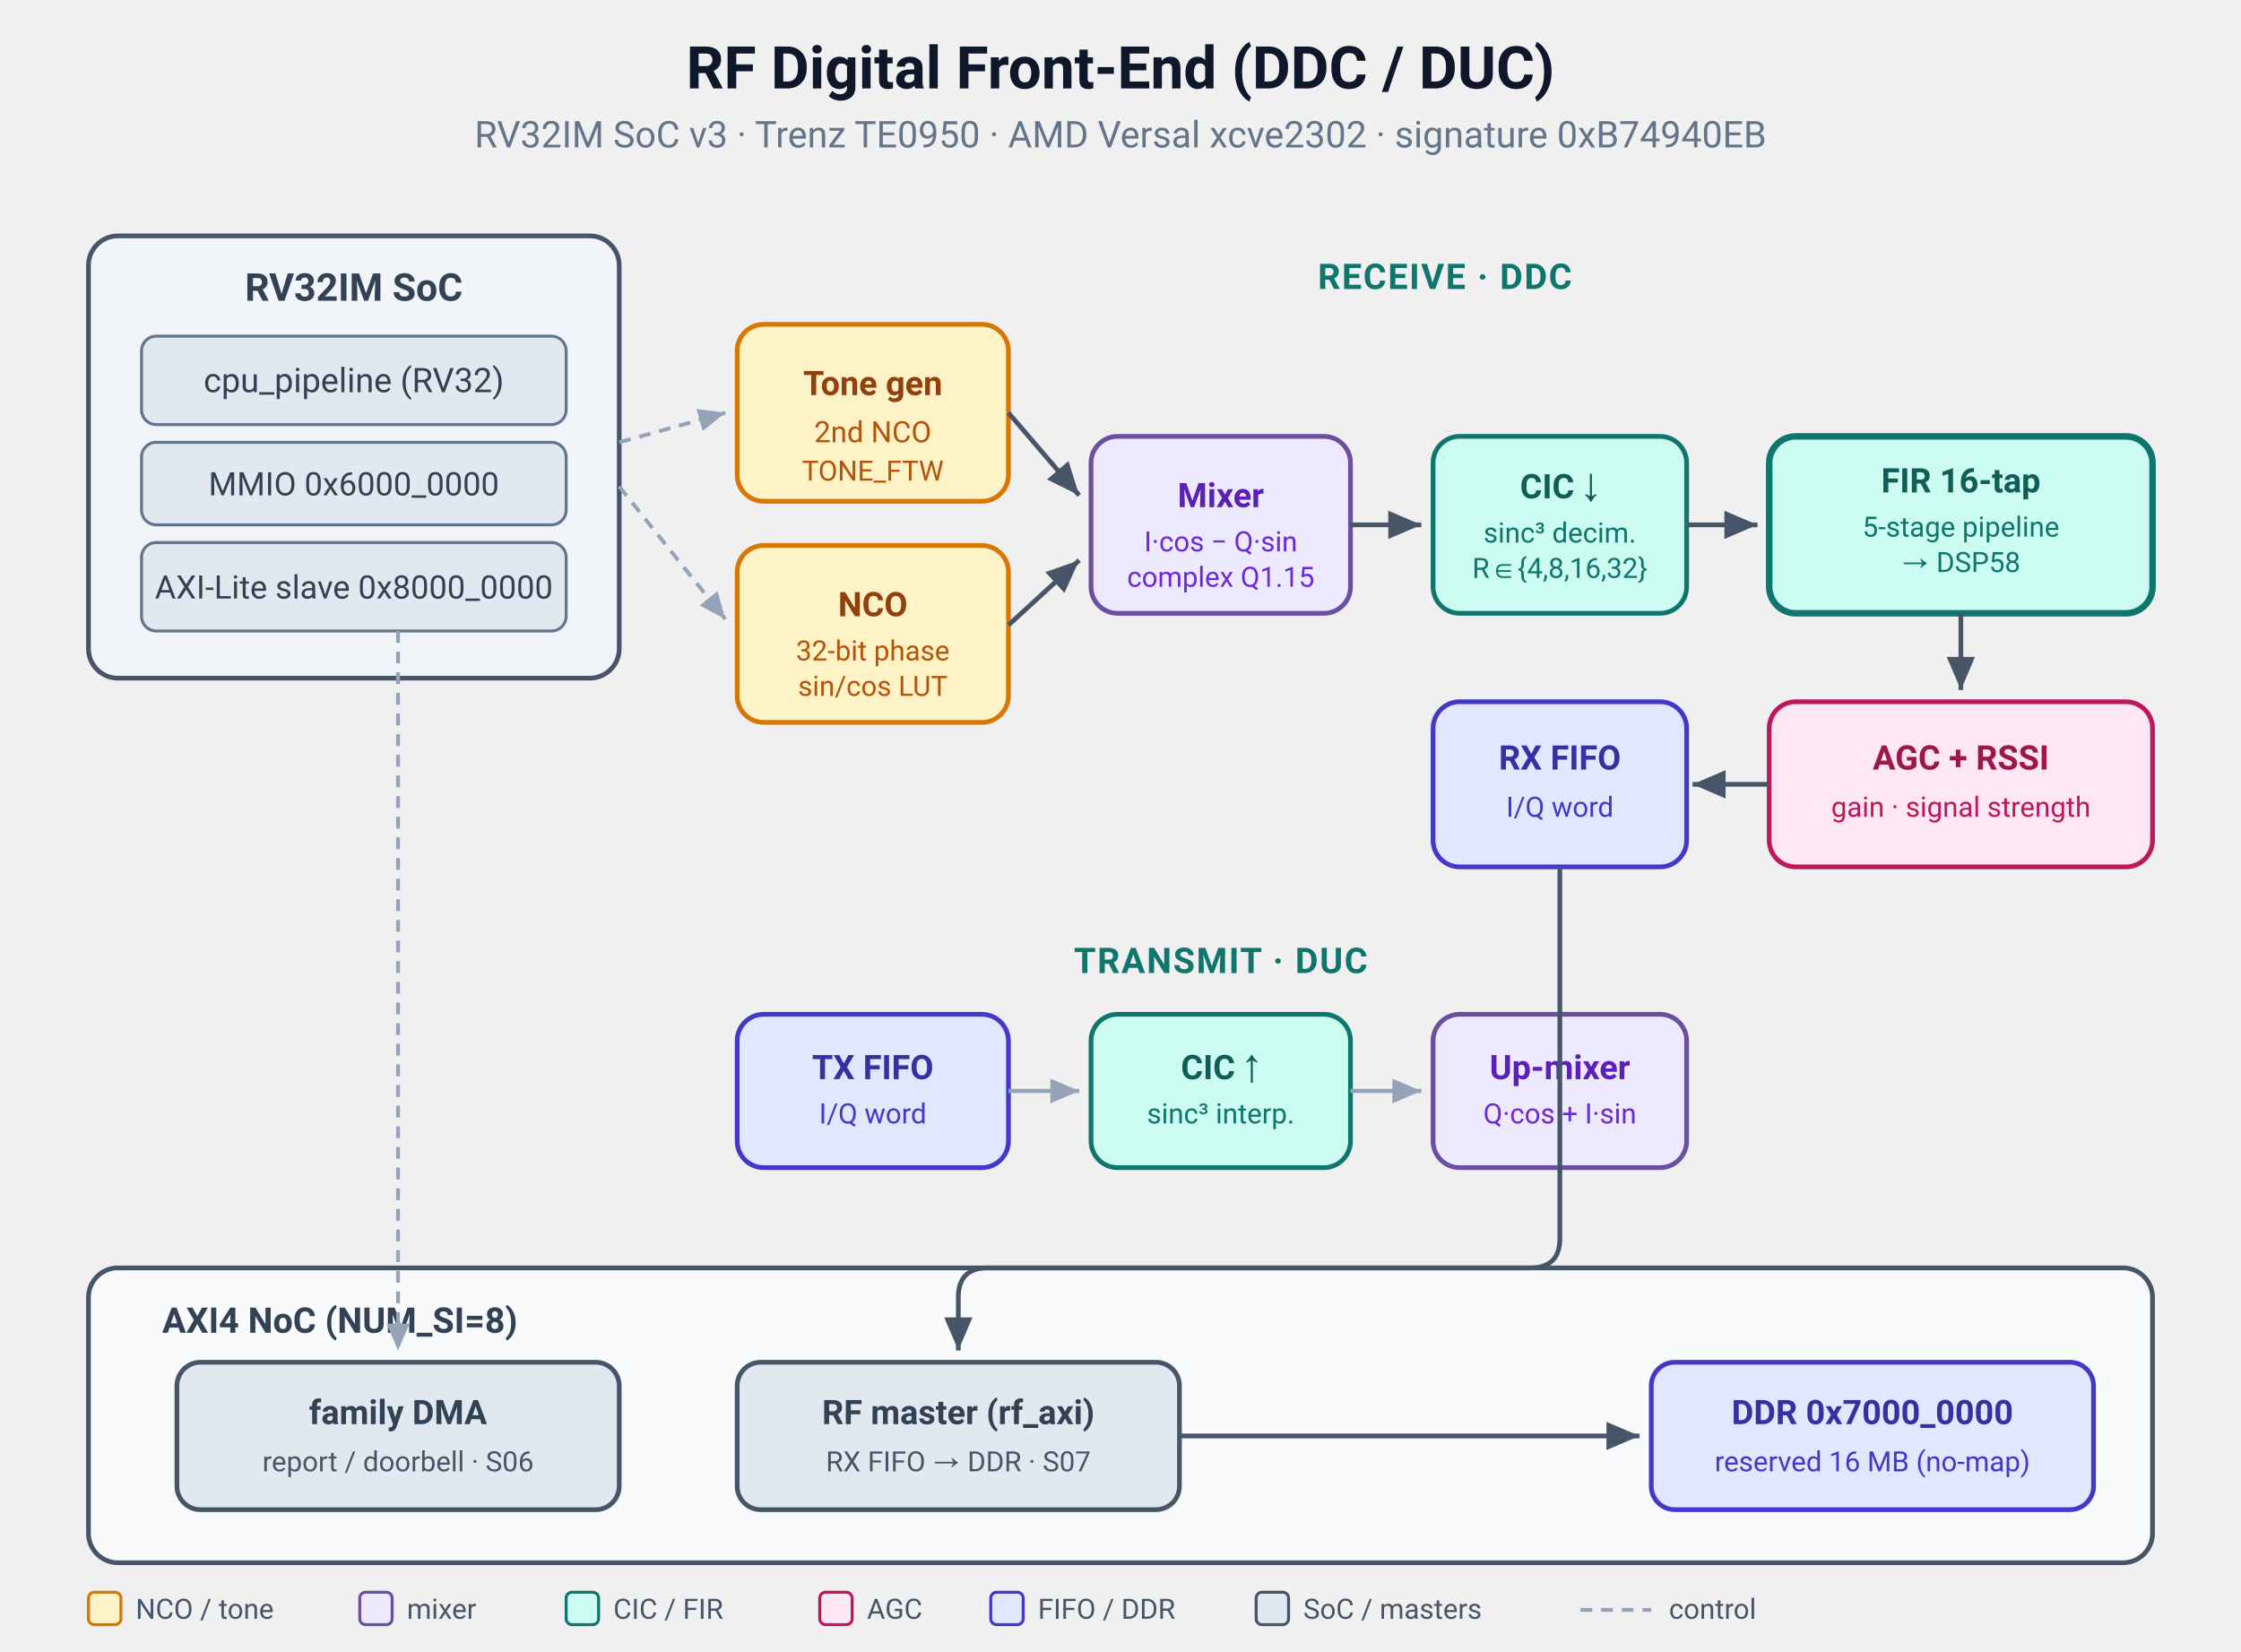
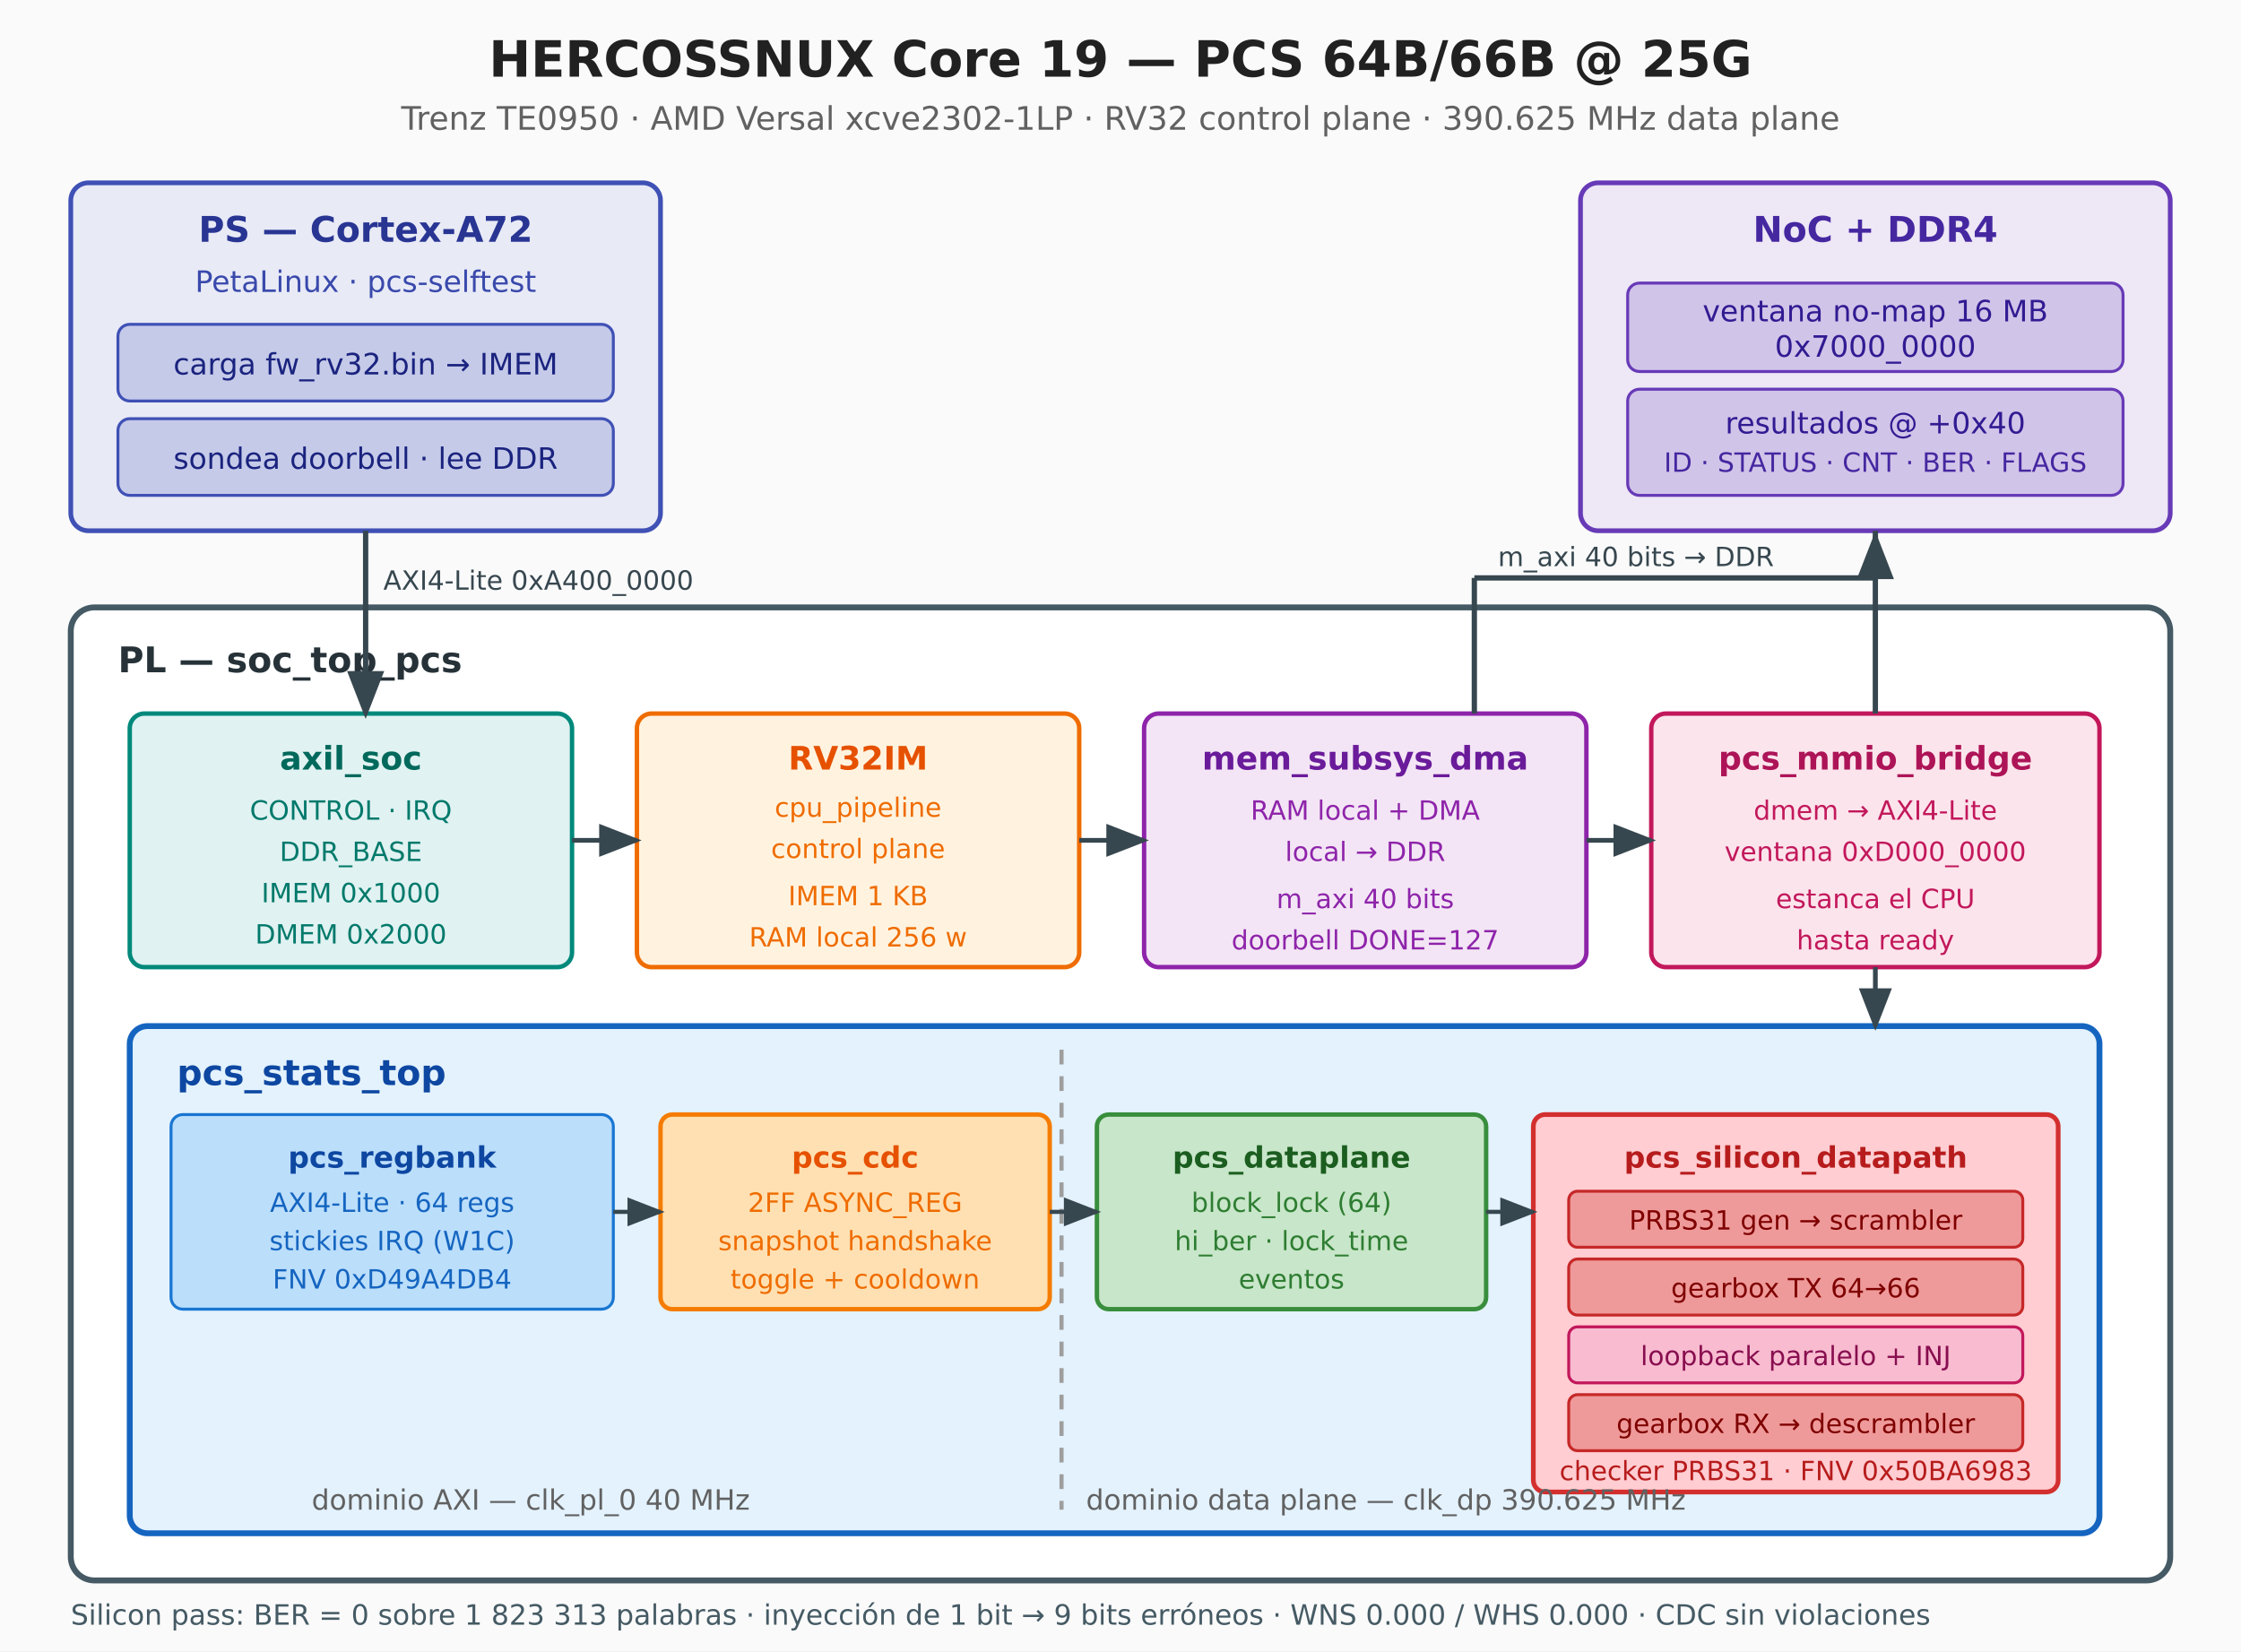
- <svg xmlns="http://www.w3.org/2000/svg" width="760" height="560" viewBox="0 0 760 560" font-family="'Segoe UI',Roboto,Helvetica,Arial,sans-serif">
+ <svg xmlns="http://www.w3.org/2000/svg" width="760" height="560" viewBox="0 0 760 560" font-family="DejaVu Sans, Helvetica, Arial, sans-serif">
  <defs>
-     <marker id="arrow" markerWidth="9" markerHeight="9" refX="7" refY="3" orient="auto" markerUnits="strokeWidth">
-       <path d="M0,0 L7,3 L0,6 Z" fill="#475569" />
+     <marker id="ar" markerWidth="9" markerHeight="7" refX="8" refY="3.5" orient="auto">
+       <polygon points="0 0, 9 3.5, 0 7" fill="#37474f" />
    </marker>
-     <marker id="arrowlight" markerWidth="9" markerHeight="9" refX="7" refY="3" orient="auto" markerUnits="strokeWidth">
-       <path d="M0,0 L7,3 L0,6 Z" fill="#94a3b8" />
+     <marker id="arw" markerWidth="9" markerHeight="7" refX="8" refY="3.5" orient="auto">
+       <polygon points="0 0, 9 3.5, 0 7" fill="#ffffff" />
    </marker>
  </defs>
-   <text x="380" y="30" text-anchor="middle" font-size="20" font-weight="700" fill="#0f172a">RF Digital Front-End (DDC / DUC)</text>
-   <text x="380" y="50" text-anchor="middle" font-size="12.5" fill="#64748b">RV32IM SoC v3 · Trenz TE0950 · AMD Versal xcve2302 · signature 0xB74940EB</text>
-   <rect x="30" y="80" width="180" height="150" rx="10" fill="#f1f5f9" stroke="#475569" stroke-width="1.6" />
-   <text x="120" y="102" text-anchor="middle" font-size="13" font-weight="700" fill="#334155">RV32IM SoC</text>
-   <rect x="48" y="114" width="144" height="30" rx="5" fill="#e2e8f0" stroke="#64748b" stroke-width="1" />
-   <text x="120" y="133" text-anchor="middle" font-size="11.5" fill="#334155">cpu_pipeline (RV32)</text>
-   <rect x="48" y="150" width="144" height="28" rx="5" fill="#e2e8f0" stroke="#64748b" stroke-width="1" />
-   <text x="120" y="168" text-anchor="middle" font-size="11" fill="#334155">MMIO 0x6000_0000</text>
-   <rect x="48" y="184" width="144" height="30" rx="5" fill="#e2e8f0" stroke="#64748b" stroke-width="1" />
-   <text x="120" y="203" text-anchor="middle" font-size="11" fill="#334155">AXI-Lite slave 0x8000_0000</text>
-   <text x="490" y="98" text-anchor="middle" font-size="12" font-weight="700" fill="#0f766e" letter-spacing="0.5">RECEIVE  ·  DDC</text>
-   <rect x="250" y="110" width="92" height="60" rx="9" fill="#fef3c7" stroke="#d97706" stroke-width="1.6" />
-   <text x="296" y="134" text-anchor="middle" font-size="11.5" font-weight="700" fill="#92400e">Tone gen</text>
-   <text x="296" y="150" text-anchor="middle" font-size="10" fill="#b45309">2nd NCO</text>
-   <text x="296" y="163" text-anchor="middle" font-size="9.5" fill="#b45309">TONE_FTW</text>
-   <rect x="250" y="185" width="92" height="60" rx="9" fill="#fef3c7" stroke="#d97706" stroke-width="1.6" />
-   <text x="296" y="209" text-anchor="middle" font-size="11.5" font-weight="700" fill="#92400e">NCO</text>
-   <text x="296" y="224" text-anchor="middle" font-size="9.5" fill="#b45309">32-bit phase</text>
-   <text x="296" y="236" text-anchor="middle" font-size="9.5" fill="#b45309">sin/cos LUT</text>
-   <rect x="370" y="148" width="88" height="60" rx="9" fill="#ede9fe" stroke="#6b4fa0" stroke-width="1.6" />
-   <text x="414" y="172" text-anchor="middle" font-size="11.5" font-weight="700" fill="#5b21b6">Mixer</text>
-   <text x="414" y="187" text-anchor="middle" font-size="9.5" fill="#6d28d9">I·cos − Q·sin</text>
-   <text x="414" y="199" text-anchor="middle" font-size="9.5" fill="#6d28d9">complex Q1.15</text>
-   <rect x="486" y="148" width="86" height="60" rx="9" fill="#ccfbf1" stroke="#0f766e" stroke-width="1.6" />
-   <text x="529" y="169" text-anchor="middle" font-size="11.5" font-weight="700" fill="#115e59">CIC ↓</text>
-   <text x="529" y="184" text-anchor="middle" font-size="9.5" fill="#0f766e">sinc³ decim.</text>
-   <text x="529" y="196" text-anchor="middle" font-size="9.5" fill="#0f766e">R∈{4,8,16,32}</text>
-   <rect x="600" y="148" width="130" height="60" rx="9" fill="#ccfbf1" stroke="#0f766e" stroke-width="2.2" />
-   <text x="665" y="167" text-anchor="middle" font-size="11.5" font-weight="700" fill="#115e59">FIR 16-tap</text>
-   <text x="665" y="182" text-anchor="middle" font-size="9.5" fill="#0f766e">5-stage pipeline</text>
-   <text x="665" y="194" text-anchor="middle" font-size="9.5" fill="#0f766e">→ DSP58</text>
-   <rect x="600" y="238" width="130" height="56" rx="9" fill="#fce7f3" stroke="#be185d" stroke-width="1.6" />
-   <text x="665" y="261" text-anchor="middle" font-size="11.5" font-weight="700" fill="#9d174d">AGC + RSSI</text>
-   <text x="665" y="277" text-anchor="middle" font-size="9.5" fill="#be185d">gain · signal strength</text>
-   <rect x="486" y="238" width="86" height="56" rx="9" fill="#e0e7ff" stroke="#4338ca" stroke-width="1.6" />
-   <text x="529" y="261" text-anchor="middle" font-size="11.5" font-weight="700" fill="#3730a3">RX FIFO</text>
-   <text x="529" y="277" text-anchor="middle" font-size="9.5" fill="#4338ca">I/Q word</text>
-   <text x="414" y="330" text-anchor="middle" font-size="12" font-weight="700" fill="#0f766e" letter-spacing="0.5">TRANSMIT  ·  DUC</text>
-   <rect x="250" y="344" width="92" height="52" rx="9" fill="#e0e7ff" stroke="#4338ca" stroke-width="1.6" />
-   <text x="296" y="366" text-anchor="middle" font-size="11.5" font-weight="700" fill="#3730a3">TX FIFO</text>
-   <text x="296" y="381" text-anchor="middle" font-size="9.5" fill="#4338ca">I/Q word</text>
-   <rect x="370" y="344" width="88" height="52" rx="9" fill="#ccfbf1" stroke="#0f766e" stroke-width="1.6" />
-   <text x="414" y="366" text-anchor="middle" font-size="11.5" font-weight="700" fill="#115e59">CIC ↑</text>
-   <text x="414" y="381" text-anchor="middle" font-size="9.5" fill="#0f766e">sinc³ interp.</text>
-   <rect x="486" y="344" width="86" height="52" rx="9" fill="#ede9fe" stroke="#6b4fa0" stroke-width="1.6" />
-   <text x="529" y="366" text-anchor="middle" font-size="11.5" font-weight="700" fill="#5b21b6">Up-mixer</text>
-   <text x="529" y="381" text-anchor="middle" font-size="9.5" fill="#6d28d9">Q·cos + I·sin</text>
-   <rect x="30" y="430" width="700" height="100" rx="10" fill="#f8fafc" stroke="#475569" stroke-width="1.6" />
-   <text x="55" y="452" font-size="12" font-weight="700" fill="#334155">AXI4 NoC (NUM_SI=8)</text>
-   <rect x="250" y="462" width="150" height="50" rx="8" fill="#e2e8f0" stroke="#475569" stroke-width="1.6" />
-   <text x="325" y="483" text-anchor="middle" font-size="11.5" font-weight="700" fill="#334155">RF master (rf_axi)</text>
-   <text x="325" y="499" text-anchor="middle" font-size="9.5" fill="#475569">RX FIFO → DDR · S07</text>
-   <rect x="60" y="462" width="150" height="50" rx="8" fill="#e2e8f0" stroke="#475569" stroke-width="1.6" />
-   <text x="135" y="483" text-anchor="middle" font-size="11.5" font-weight="700" fill="#334155">family DMA</text>
-   <text x="135" y="499" text-anchor="middle" font-size="9.5" fill="#475569">report / doorbell · S06</text>
-   <rect x="560" y="462" width="150" height="50" rx="8" fill="#e0e7ff" stroke="#4338ca" stroke-width="1.6" />
-   <text x="635" y="483" text-anchor="middle" font-size="11.5" font-weight="700" fill="#3730a3">DDR 0x7000_0000</text>
-   <text x="635" y="499" text-anchor="middle" font-size="9.5" fill="#4338ca">reserved 16 MB (no-map)</text>
-   <path d="M342,140 L366,168" fill="none" stroke="#475569" stroke-width="1.6" marker-end="url(#arrow)" />
-   <path d="M342,212 L366,190" fill="none" stroke="#475569" stroke-width="1.6" marker-end="url(#arrow)" />
-   <path d="M458,178 L482,178" fill="none" stroke="#475569" stroke-width="1.6" marker-end="url(#arrow)" />
-   <path d="M572,178 L596,178" fill="none" stroke="#475569" stroke-width="1.6" marker-end="url(#arrow)" />
-   <path d="M665,208 L665,234" fill="none" stroke="#475569" stroke-width="1.6" marker-end="url(#arrow)" />
-   <path d="M600,266 L574,266" fill="none" stroke="#475569" stroke-width="1.6" marker-end="url(#arrow)" />
-   <path d="M529,294 L529,420 Q529,430 519,430 L335,430 Q325,430 325,440 L325,458" fill="none" stroke="#475569" stroke-width="1.6" marker-end="url(#arrow)" />
-   <path d="M400,487 L556,487" fill="none" stroke="#475569" stroke-width="1.6" marker-end="url(#arrow)" />
-   <path d="M342,370 L366,370" fill="none" stroke="#94a3b8" stroke-width="1.4" marker-end="url(#arrowlight)" />
-   <path d="M458,370 L482,370" fill="none" stroke="#94a3b8" stroke-width="1.4" marker-end="url(#arrowlight)" />
-   <path d="M210,150 L246,140" fill="none" stroke="#94a3b8" stroke-width="1.3" stroke-dasharray="4 3" marker-end="url(#arrowlight)" />
-   <path d="M210,165 L246,210" fill="none" stroke="#94a3b8" stroke-width="1.3" stroke-dasharray="4 3" marker-end="url(#arrowlight)" />
-   <path d="M135,214 L135,458" fill="none" stroke="#94a3b8" stroke-width="1.3" stroke-dasharray="4 3" marker-end="url(#arrowlight)" />
-   <g font-size="9.5" fill="#475569">
-     <rect x="30" y="540" width="11" height="11" rx="2" fill="#fef3c7" stroke="#d97706" />
-     <text x="46" y="549">NCO / tone</text>
-     <rect x="122" y="540" width="11" height="11" rx="2" fill="#ede9fe" stroke="#6b4fa0" />
-     <text x="138" y="549">mixer</text>
-     <rect x="192" y="540" width="11" height="11" rx="2" fill="#ccfbf1" stroke="#0f766e" />
-     <text x="208" y="549">CIC / FIR</text>
-     <rect x="278" y="540" width="11" height="11" rx="2" fill="#fce7f3" stroke="#be185d" />
-     <text x="294" y="549">AGC</text>
-     <rect x="336" y="540" width="11" height="11" rx="2" fill="#e0e7ff" stroke="#4338ca" />
-     <text x="352" y="549">FIFO / DDR</text>
-     <rect x="426" y="540" width="11" height="11" rx="2" fill="#e2e8f0" stroke="#475569" />
-     <text x="442" y="549">SoC / masters</text>
-     <line x1="536" y1="546" x2="560" y2="546" stroke="#94a3b8" stroke-width="1.3" stroke-dasharray="4 3" />
-     <text x="566" y="549">control</text>
-   </g>
+   <rect width="760" height="560" fill="#fafafa" />
+   <text x="380" y="26" text-anchor="middle" font-size="17" font-weight="bold" fill="#212121">
+     HERCOSSNUX Core 19 — PCS 64B/66B @ 25G
+   </text>
+   <text x="380" y="44" text-anchor="middle" font-size="11" fill="#616161">
+     Trenz TE0950 · AMD Versal xcve2302-1LP · RV32 control plane · 390.625 MHz data plane
+   </text>
+   <rect x="24" y="62" width="200" height="118" rx="6" fill="#e8eaf6" stroke="#3f51b5" stroke-width="1.6" />
+   <text x="124" y="82" text-anchor="middle" font-size="12" font-weight="bold" fill="#283593">PS — Cortex-A72</text>
+   <text x="124" y="99" text-anchor="middle" font-size="10" fill="#3949ab">PetaLinux · pcs-selftest</text>
+   <rect x="40" y="110" width="168" height="26" rx="4" fill="#c5cae9" stroke="#3f51b5" />
+   <text x="124" y="127" text-anchor="middle" font-size="10" fill="#1a237e">carga fw_rv32.bin → IMEM</text>
+   <rect x="40" y="142" width="168" height="26" rx="4" fill="#c5cae9" stroke="#3f51b5" />
+   <text x="124" y="159" text-anchor="middle" font-size="10" fill="#1a237e">sondea doorbell · lee DDR</text>
+   <rect x="536" y="62" width="200" height="118" rx="6" fill="#ede7f6" stroke="#673ab7" stroke-width="1.6" />
+   <text x="636" y="82" text-anchor="middle" font-size="12" font-weight="bold" fill="#4527a0">NoC + DDR4</text>
+   <rect x="552" y="96" width="168" height="30" rx="4" fill="#d1c4e9" stroke="#673ab7" />
+   <text x="636" y="109" text-anchor="middle" font-size="10" fill="#311b92">ventana no-map 16 MB</text>
+   <text x="636" y="121" text-anchor="middle" font-size="10" fill="#311b92">0x7000_0000</text>
+   <rect x="552" y="132" width="168" height="36" rx="4" fill="#d1c4e9" stroke="#673ab7" />
+   <text x="636" y="147" text-anchor="middle" font-size="10" fill="#311b92">resultados @ +0x40</text>
+   <text x="636" y="160" text-anchor="middle" font-size="9" fill="#4527a0">ID · STATUS · CNT · BER · FLAGS</text>
+   <rect x="24" y="206" width="712" height="330" rx="8" fill="#ffffff" stroke="#455a64" stroke-width="2" />
+   <text x="40" y="228" font-size="12" font-weight="bold" fill="#263238">PL — soc_top_pcs</text>
+   <rect x="44" y="242" width="150" height="86" rx="5" fill="#e0f2f1" stroke="#00897b" stroke-width="1.5" />
+   <text x="119" y="261" text-anchor="middle" font-size="11" font-weight="bold" fill="#00695c">axil_soc</text>
+   <text x="119" y="278" text-anchor="middle" font-size="9" fill="#00796b">CONTROL · IRQ</text>
+   <text x="119" y="292" text-anchor="middle" font-size="9" fill="#00796b">DDR_BASE</text>
+   <text x="119" y="306" text-anchor="middle" font-size="9" fill="#00796b">IMEM 0x1000</text>
+   <text x="119" y="320" text-anchor="middle" font-size="9" fill="#00796b">DMEM 0x2000</text>
+   <rect x="216" y="242" width="150" height="86" rx="5" fill="#fff3e0" stroke="#ef6c00" stroke-width="1.5" />
+   <text x="291" y="261" text-anchor="middle" font-size="11" font-weight="bold" fill="#e65100">RV32IM</text>
+   <text x="291" y="277" text-anchor="middle" font-size="9" fill="#ef6c00">cpu_pipeline</text>
+   <text x="291" y="291" text-anchor="middle" font-size="9" fill="#ef6c00">control plane</text>
+   <text x="291" y="307" text-anchor="middle" font-size="9" fill="#ef6c00">IMEM 1 KB</text>
+   <text x="291" y="321" text-anchor="middle" font-size="9" fill="#ef6c00">RAM local 256 w</text>
+   <rect x="388" y="242" width="150" height="86" rx="5" fill="#f3e5f5" stroke="#8e24aa" stroke-width="1.5" />
+   <text x="463" y="261" text-anchor="middle" font-size="11" font-weight="bold" fill="#6a1b9a">mem_subsys_dma</text>
+   <text x="463" y="278" text-anchor="middle" font-size="9" fill="#8e24aa">RAM local + DMA</text>
+   <text x="463" y="292" text-anchor="middle" font-size="9" fill="#8e24aa">local → DDR</text>
+   <text x="463" y="308" text-anchor="middle" font-size="9" fill="#8e24aa">m_axi 40 bits</text>
+   <text x="463" y="322" text-anchor="middle" font-size="9" fill="#8e24aa">doorbell DONE=127</text>
+   <rect x="560" y="242" width="152" height="86" rx="5" fill="#fce4ec" stroke="#c2185b" stroke-width="1.5" />
+   <text x="636" y="261" text-anchor="middle" font-size="11" font-weight="bold" fill="#ad1457">pcs_mmio_bridge</text>
+   <text x="636" y="278" text-anchor="middle" font-size="9" fill="#c2185b">dmem → AXI4-Lite</text>
+   <text x="636" y="292" text-anchor="middle" font-size="9" fill="#c2185b">ventana 0xD000_0000</text>
+   <text x="636" y="308" text-anchor="middle" font-size="9" fill="#c2185b">estanca el CPU</text>
+   <text x="636" y="322" text-anchor="middle" font-size="9" fill="#c2185b">hasta ready</text>
+   <rect x="44" y="348" width="668" height="172" rx="6" fill="#e3f2fd" stroke="#1565c0" stroke-width="2" />
+   <text x="60" y="368" font-size="12" font-weight="bold" fill="#0d47a1">pcs_stats_top</text>
+   <rect x="58" y="378" width="150" height="66" rx="4" fill="#bbdefb" stroke="#1976d2" />
+   <text x="133" y="396" text-anchor="middle" font-size="10" font-weight="bold" fill="#0d47a1">pcs_regbank</text>
+   <text x="133" y="411" text-anchor="middle" font-size="9" fill="#1565c0">AXI4-Lite · 64 regs</text>
+   <text x="133" y="424" text-anchor="middle" font-size="9" fill="#1565c0">stickies IRQ (W1C)</text>
+   <text x="133" y="437" text-anchor="middle" font-size="9" fill="#1565c0">FNV 0xD49A4DB4</text>
+   <rect x="224" y="378" width="132" height="66" rx="4" fill="#ffe0b2" stroke="#f57c00" stroke-width="1.5" />
+   <text x="290" y="396" text-anchor="middle" font-size="10" font-weight="bold" fill="#e65100">pcs_cdc</text>
+   <text x="290" y="411" text-anchor="middle" font-size="9" fill="#ef6c00">2FF ASYNC_REG</text>
+   <text x="290" y="424" text-anchor="middle" font-size="9" fill="#ef6c00">snapshot handshake</text>
+   <text x="290" y="437" text-anchor="middle" font-size="9" fill="#ef6c00">toggle + cooldown</text>
+   <rect x="372" y="378" width="132" height="66" rx="4" fill="#c8e6c9" stroke="#388e3c" stroke-width="1.5" />
+   <text x="438" y="396" text-anchor="middle" font-size="10" font-weight="bold" fill="#1b5e20">pcs_dataplane</text>
+   <text x="438" y="411" text-anchor="middle" font-size="9" fill="#2e7d32">block_lock (64)</text>
+   <text x="438" y="424" text-anchor="middle" font-size="9" fill="#2e7d32">hi_ber · lock_time</text>
+   <text x="438" y="437" text-anchor="middle" font-size="9" fill="#2e7d32">eventos</text>
+   <rect x="520" y="378" width="178" height="128" rx="4" fill="#ffcdd2" stroke="#d32f2f" stroke-width="1.6" />
+   <text x="609" y="396" text-anchor="middle" font-size="10" font-weight="bold" fill="#b71c1c">pcs_silicon_datapath</text>
+   <rect x="532" y="404" width="154" height="19" rx="3" fill="#ef9a9a" stroke="#c62828" />
+   <text x="609" y="417" text-anchor="middle" font-size="9" fill="#7f0000">PRBS31 gen → scrambler</text>
+   <rect x="532" y="427" width="154" height="19" rx="3" fill="#ef9a9a" stroke="#c62828" />
+   <text x="609" y="440" text-anchor="middle" font-size="9" fill="#7f0000">gearbox TX 64→66</text>
+   <rect x="532" y="450" width="154" height="19" rx="3" fill="#f8bbd0" stroke="#c2185b" />
+   <text x="609" y="463" text-anchor="middle" font-size="9" fill="#880e4f">loopback paralelo + INJ</text>
+   <rect x="532" y="473" width="154" height="19" rx="3" fill="#ef9a9a" stroke="#c62828" />
+   <text x="609" y="486" text-anchor="middle" font-size="9" fill="#7f0000">gearbox RX → descrambler</text>
+   <text x="609" y="502" text-anchor="middle" font-size="9" fill="#b71c1c">checker PRBS31 · FNV 0x50BA6983</text>
+   <line x1="360" y1="356" x2="360" y2="512" stroke="#9e9e9e" stroke-width="1.4" stroke-dasharray="5,4" />
+   <text x="180" y="512" text-anchor="middle" font-size="9.5" fill="#616161">dominio AXI — clk_pl_0 40 MHz</text>
+   <text x="470" y="512" text-anchor="middle" font-size="9.5" fill="#616161">dominio data plane — clk_dp 390.625 MHz</text>
+   <line x1="124" y1="180" x2="124" y2="242" stroke="#37474f" stroke-width="1.8" marker-end="url(#ar)" />
+   <text x="130" y="200" font-size="9" fill="#37474f">AXI4-Lite 0xA400_0000</text>
+   <line x1="194" y1="285" x2="216" y2="285" stroke="#37474f" stroke-width="1.6" marker-end="url(#ar)" />
+   <line x1="366" y1="285" x2="388" y2="285" stroke="#37474f" stroke-width="1.6" marker-end="url(#ar)" />
+   <line x1="538" y1="285" x2="560" y2="285" stroke="#37474f" stroke-width="1.6" marker-end="url(#ar)" />
+   <path d="M 636 242 L 636 196 L 636 180" fill="none" stroke="#37474f" stroke-width="1.8" />
+   <line x1="500" y1="196" x2="636" y2="196" stroke="#37474f" stroke-width="1.8" />
+   <line x1="500" y1="196" x2="500" y2="242" stroke="#37474f" stroke-width="1.8" />
+   <line x1="636" y1="196" x2="636" y2="182" stroke="#37474f" stroke-width="1.8" marker-end="url(#ar)" />
+   <text x="508" y="192" font-size="9" fill="#37474f">m_axi 40 bits → DDR</text>
+   <line x1="636" y1="328" x2="636" y2="348" stroke="#37474f" stroke-width="1.6" marker-end="url(#ar)" />
+   <line x1="208" y1="411" x2="224" y2="411" stroke="#37474f" stroke-width="1.4" marker-end="url(#ar)" />
+   <line x1="356" y1="411" x2="372" y2="411" stroke="#37474f" stroke-width="1.4" marker-end="url(#ar)" />
+   <line x1="504" y1="411" x2="520" y2="411" stroke="#37474f" stroke-width="1.4" marker-end="url(#ar)" />
+   <text x="24" y="551" font-size="9.5" fill="#455a64">
+     Silicon pass: BER = 0 sobre 1 823 313 palabras · inyección de 1 bit → 9 bits erróneos · WNS 0.000 / WHS 0.000 · CDC sin violaciones
+   </text>
</svg>
